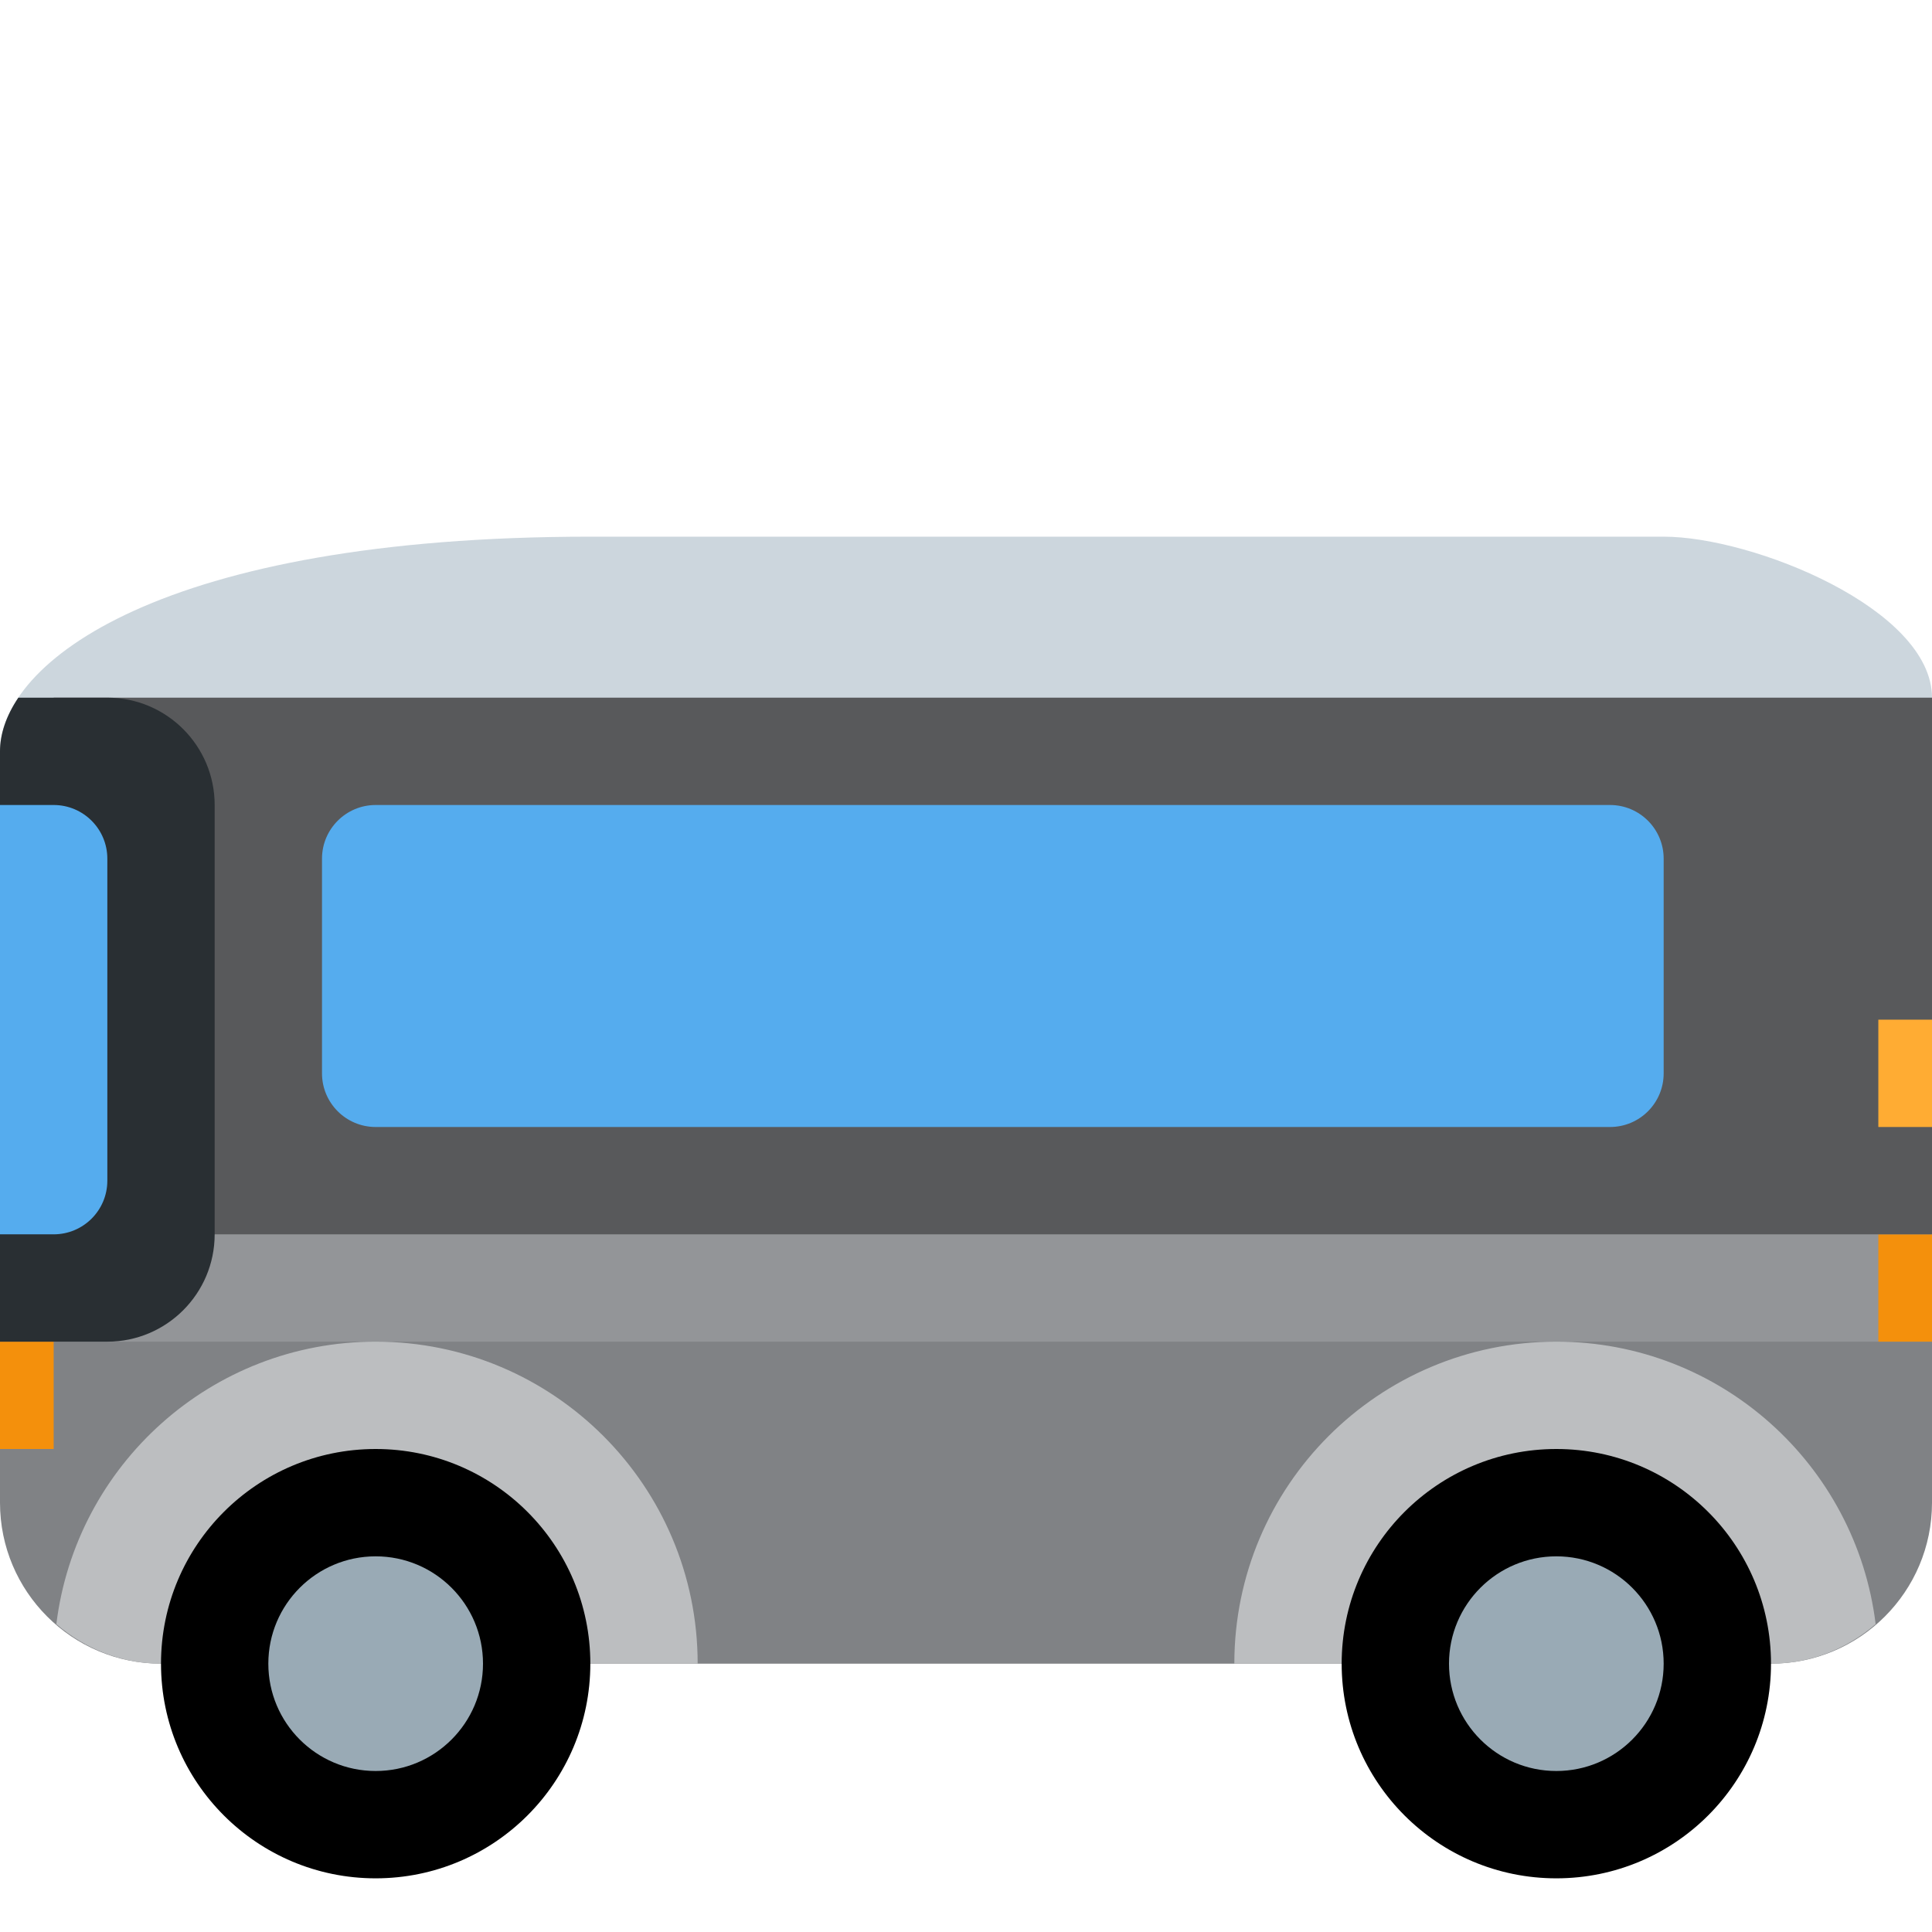
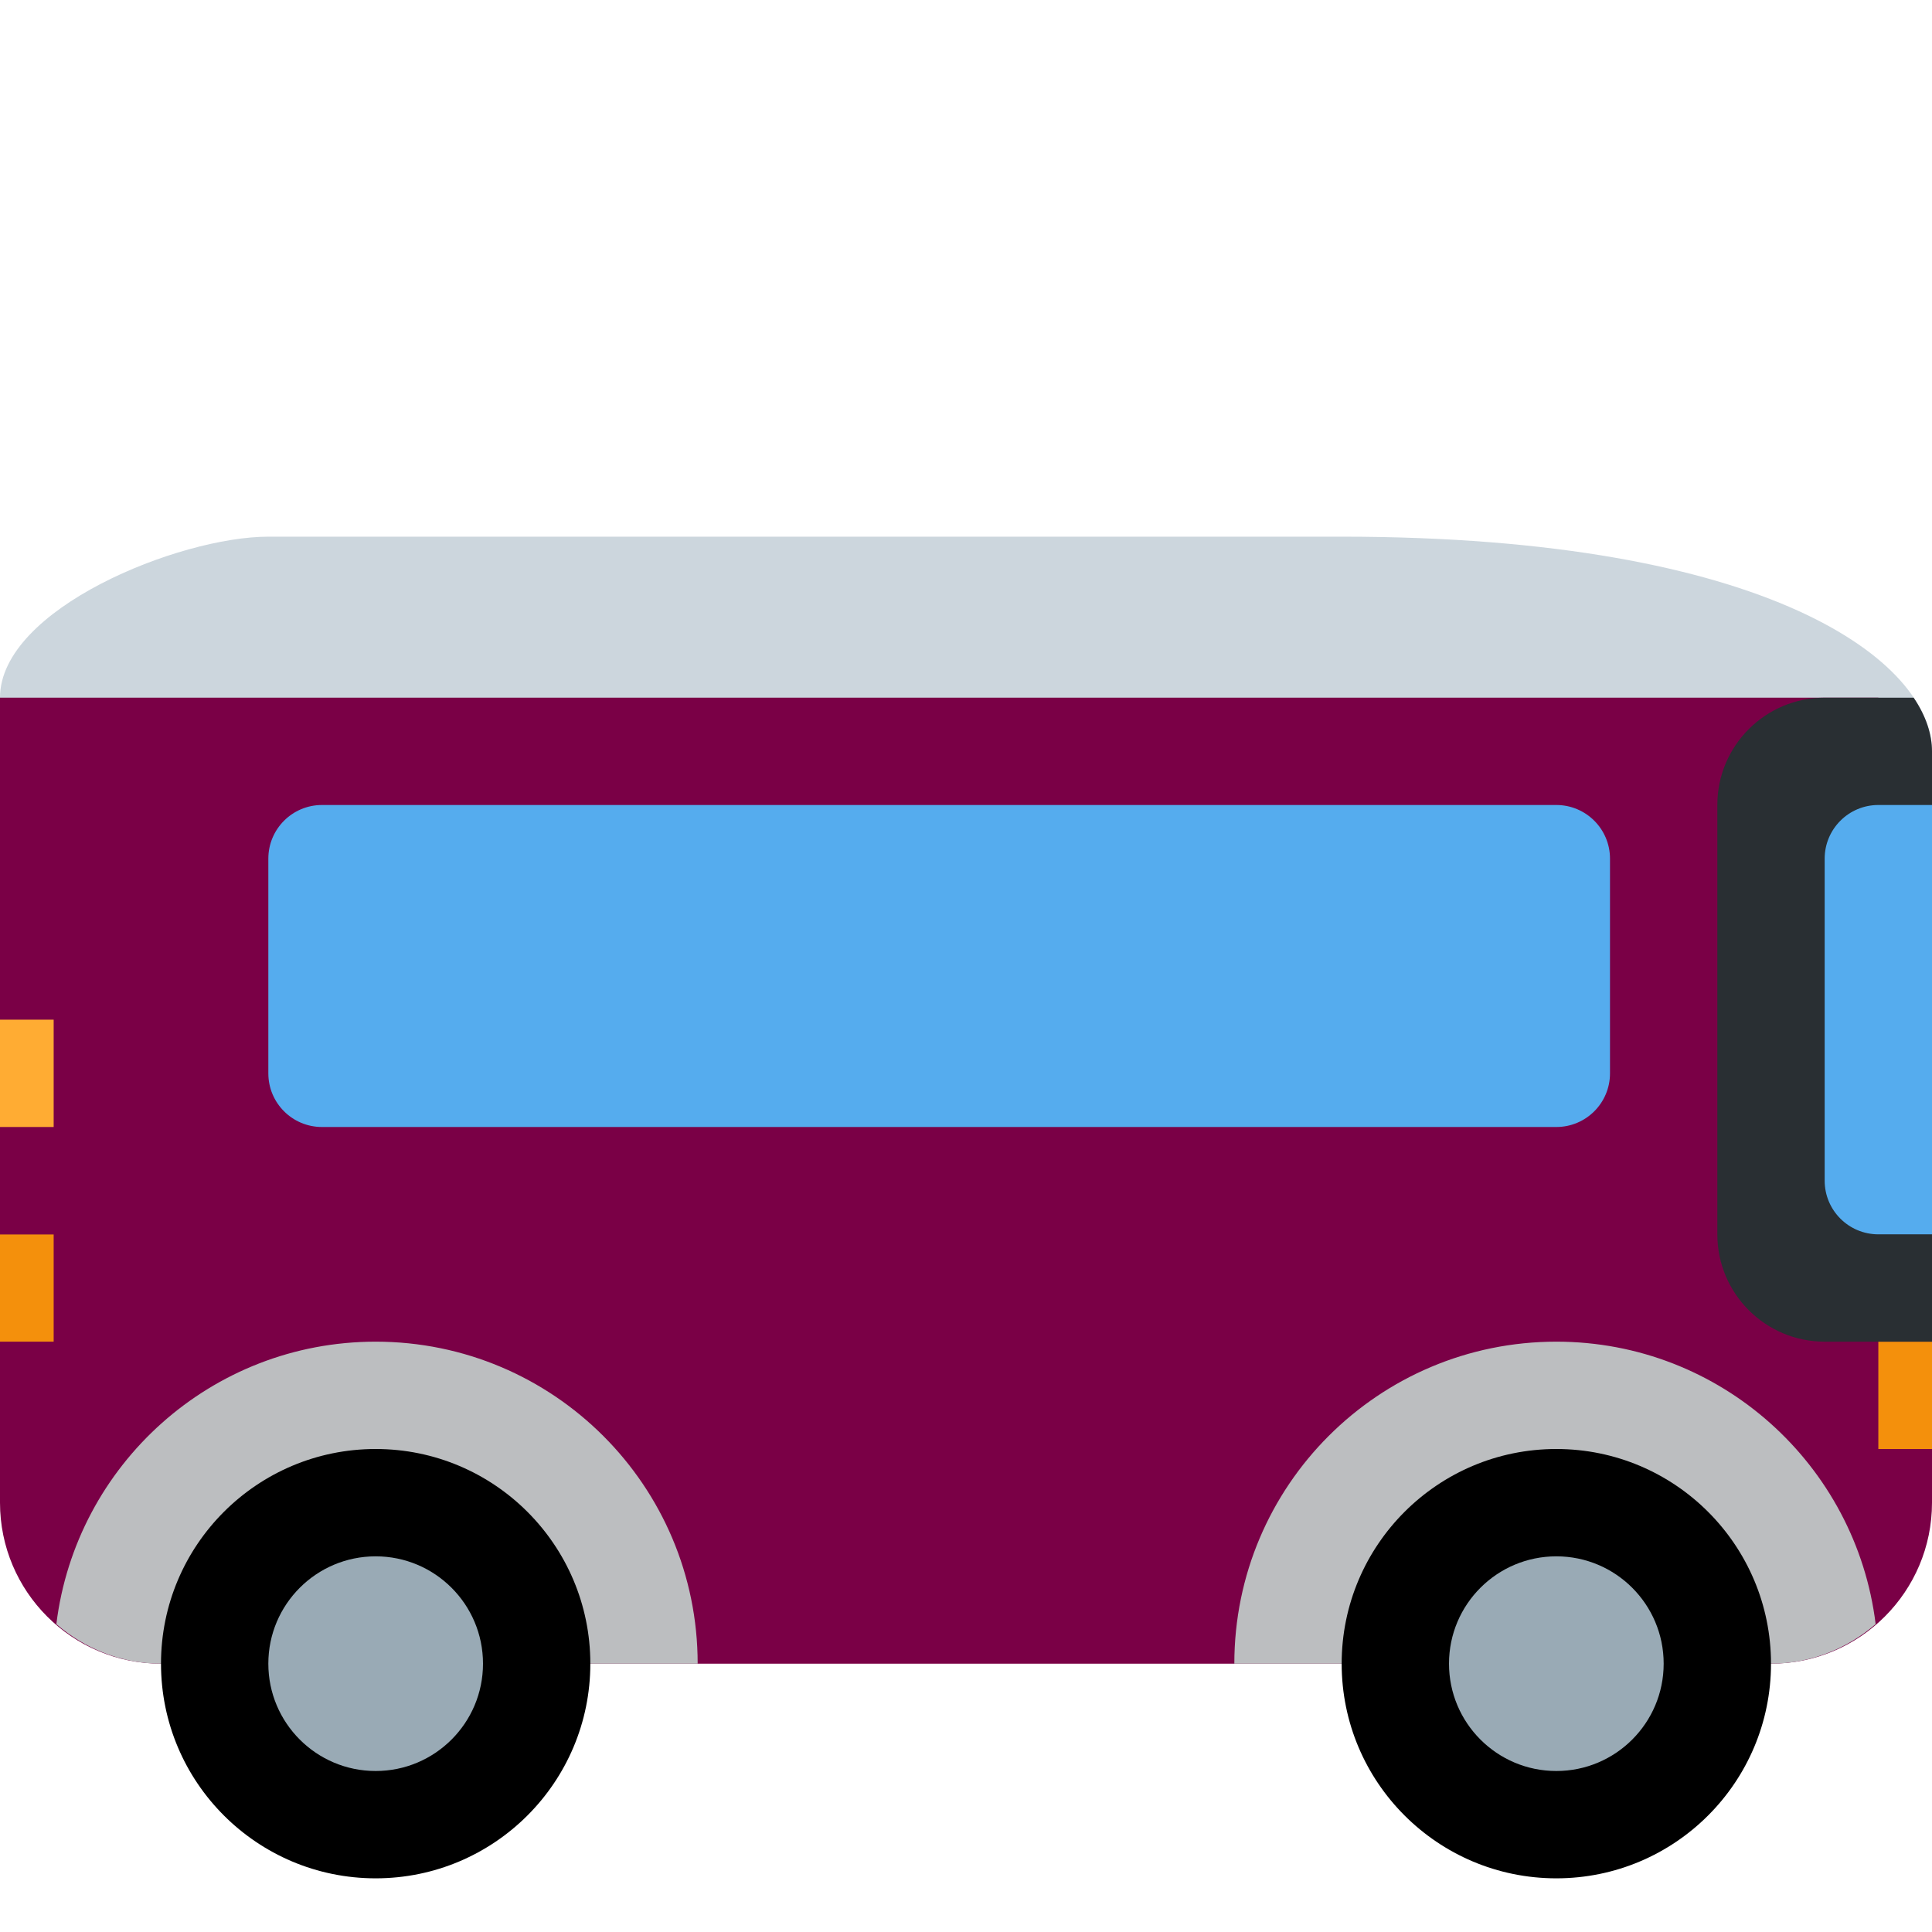
<svg xmlns="http://www.w3.org/2000/svg" viewBox="0 0 36 36">
-   <path fill="#808285" d="M0 21v7c0 1.657 1.343 3 3 3h30c1.657 0 3-1.343 3-3v-7H0z" />
-   <path fill="#CCD6DD" d="M36 22v-9c0-1.657-3.343-3-5-3H11c-8 0-11 2.343-11 4v8h36z" />
-   <path fill="#939598" d="M0 22h36v3H0z" />
-   <path fill="#BCBEC0" d="M7 25c-3.063 0-5.586 2.298-5.95 5.263.526.453 1.202.737 1.95.737h10c0-3.313-2.686-6-6-6zm27.95 5.263C34.586 27.298 32.063 25 29 25c-3.313 0-6 2.687-6 6h10c.749 0 1.425-.284 1.95-.737z" />
-   <circle cx="7" cy="31" r="4" />
-   <circle fill="#99AAB5" cx="7" cy="31" r="2" />
-   <circle cx="29" cy="31" r="4" />
-   <circle fill="#99AAB5" cx="29" cy="31" r="2" />
-   <path fill="#F4900C" d="M0 25h1v2H0zm35-2h1v2h-1z" />
-   <path fill="#58595B" d="M1 13h35v10H1z" />
-   <path fill="#292F33" d="M2 13H.342C.11 13.344 0 13.685 0 14v11h2c1.104 0 2-.896 2-2v-8c0-1.104-.896-2-2-2z" />
-   <path fill="#55ACEE" d="M31 20c0 .553-.447 1-1 1H7c-.552 0-1-.447-1-1v-4c0-.552.448-1 1-1h23c.553 0 1 .448 1 1v4z" />
-   <path fill="#FFAC33" d="M35 19h1v2h-1z" />
-   <path fill="#55ACEE" d="M1 15H0v8h1c.552 0 1-.447 1-1v-6c0-.552-.448-1-1-1z" />
+   <g transform="scale(-1,1) translate(-36,0)">
+     <path fill="#7A0046" d="M0 21v7c0 1.657 1.343 3 3 3h30c1.657 0 3-1.343 3-3v-7H0z" />
+     <path fill="#CCD6DD" d="M36 22v-9c0-1.657-3.343-3-5-3H11c-8 0-11 2.343-11 4v8h36z" />
+     <path fill="#7A0046" d="M0 22h36v3H0z" />
+     <path fill="#BCBEC0" d="M7 25c-3.063 0-5.586 2.298-5.95 5.263.526.453 1.202.737 1.95.737h10c0-3.313-2.686-6-6-6zm27.95 5.263C34.586 27.298 32.063 25 29 25c-3.313 0-6 2.687-6 6h10c.749 0 1.425-.284 1.95-.737z" />
+     <circle cx="7" cy="31" r="4" />
+     <circle fill="#99AAB5" cx="7" cy="31" r="2" />
+     <circle cx="29" cy="31" r="4" />
+     <circle fill="#99AAB5" cx="29" cy="31" r="2" />
+     <path fill="#F4900C" d="M0 25h1v2H0zm35-2h1v2h-1z" />
+     <path fill="#7A0046" d="M1 13h35v10H1z" />
+     <path fill="#292F33" d="M2 13H.342C.11 13.344 0 13.685 0 14v11h2c1.104 0 2-.896 2-2v-8c0-1.104-.896-2-2-2z" />
+     <path fill="#55ACEE" d="M31 20c0 .553-.447 1-1 1H7c-.552 0-1-.447-1-1v-4c0-.552.448-1 1-1h23c.553 0 1 .448 1 1v4z" />
+     <path fill="#FFAC33" d="M35 19h1v2h-1z" />
+     <path fill="#55ACEE" d="M1 15H0v8h1c.552 0 1-.447 1-1v-6c0-.552-.448-1-1-1z" />
+   </g>
</svg>
